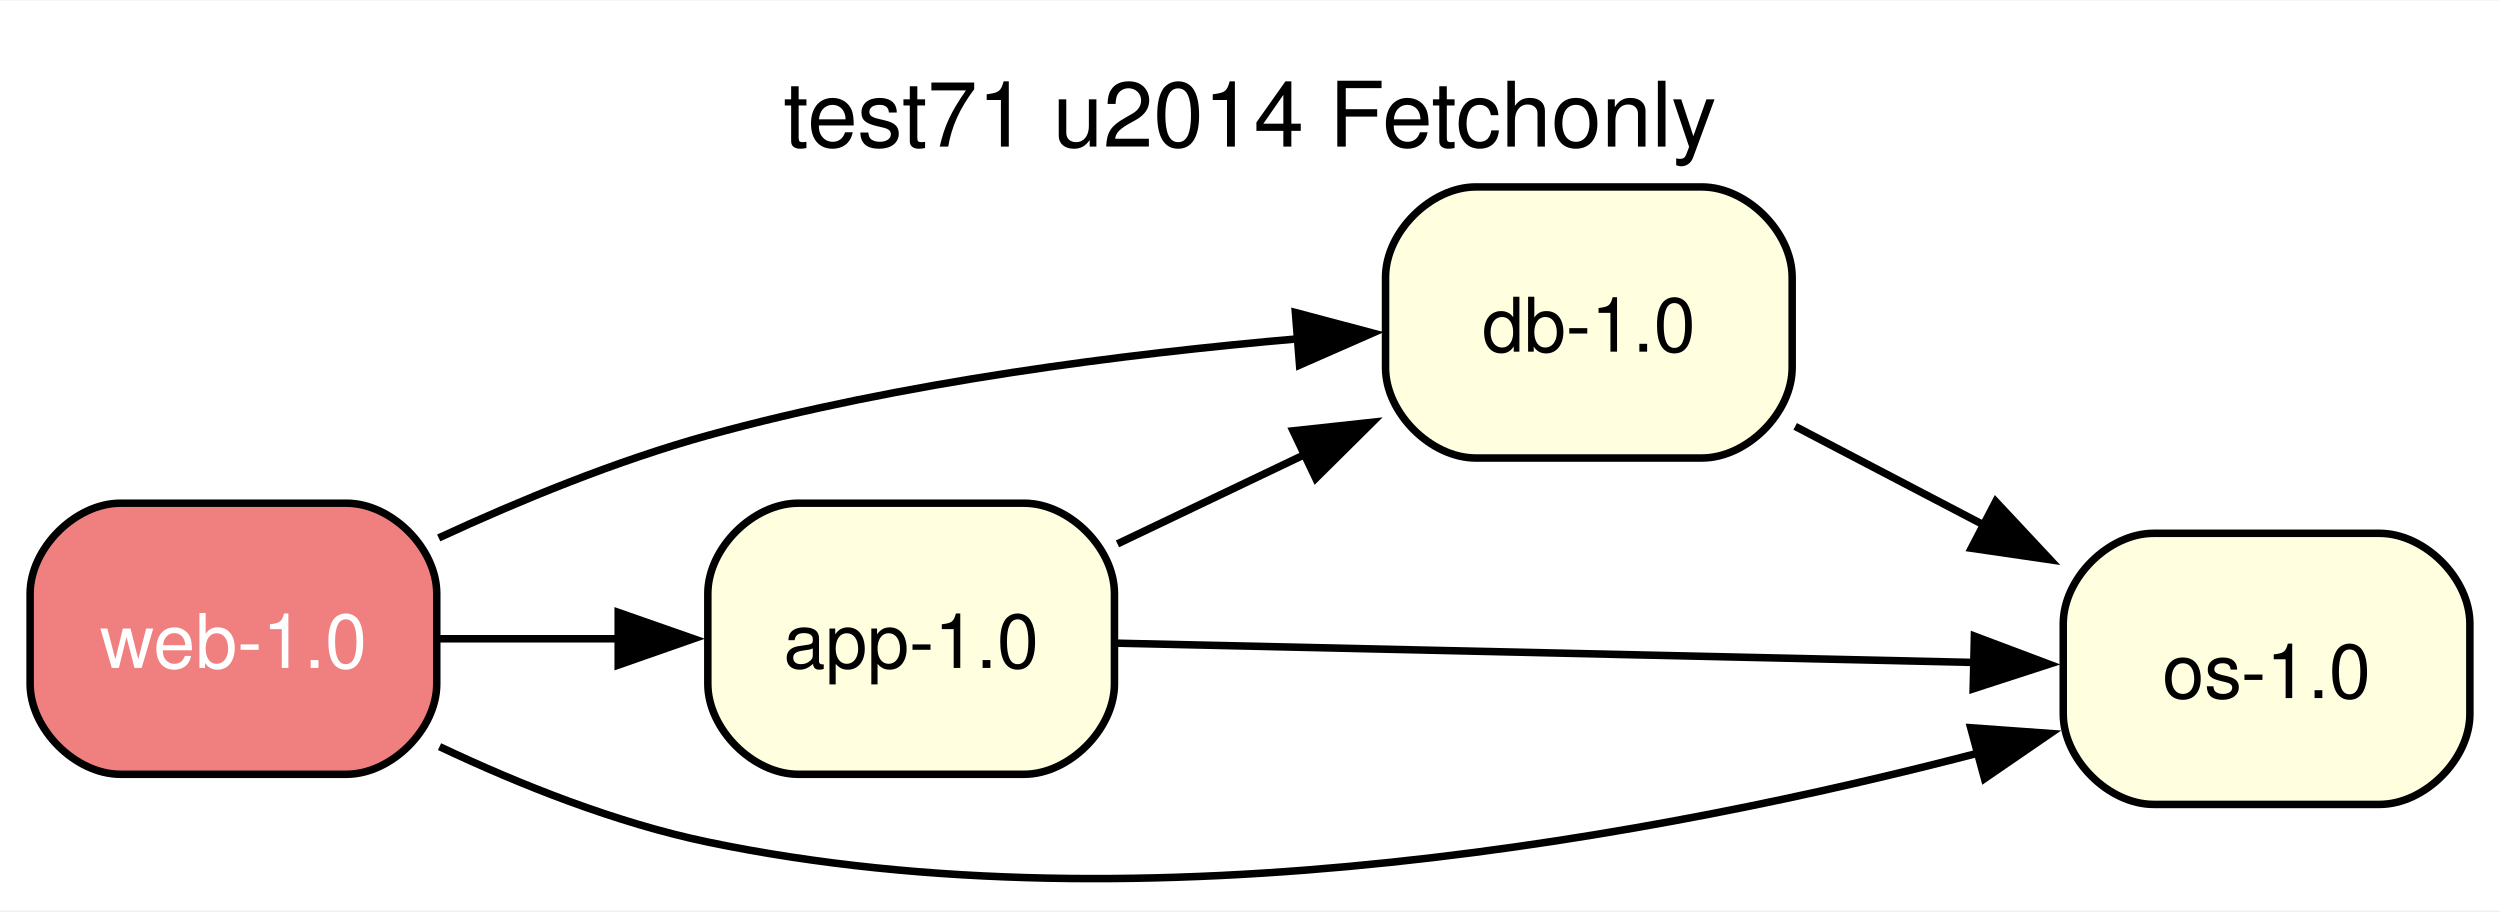
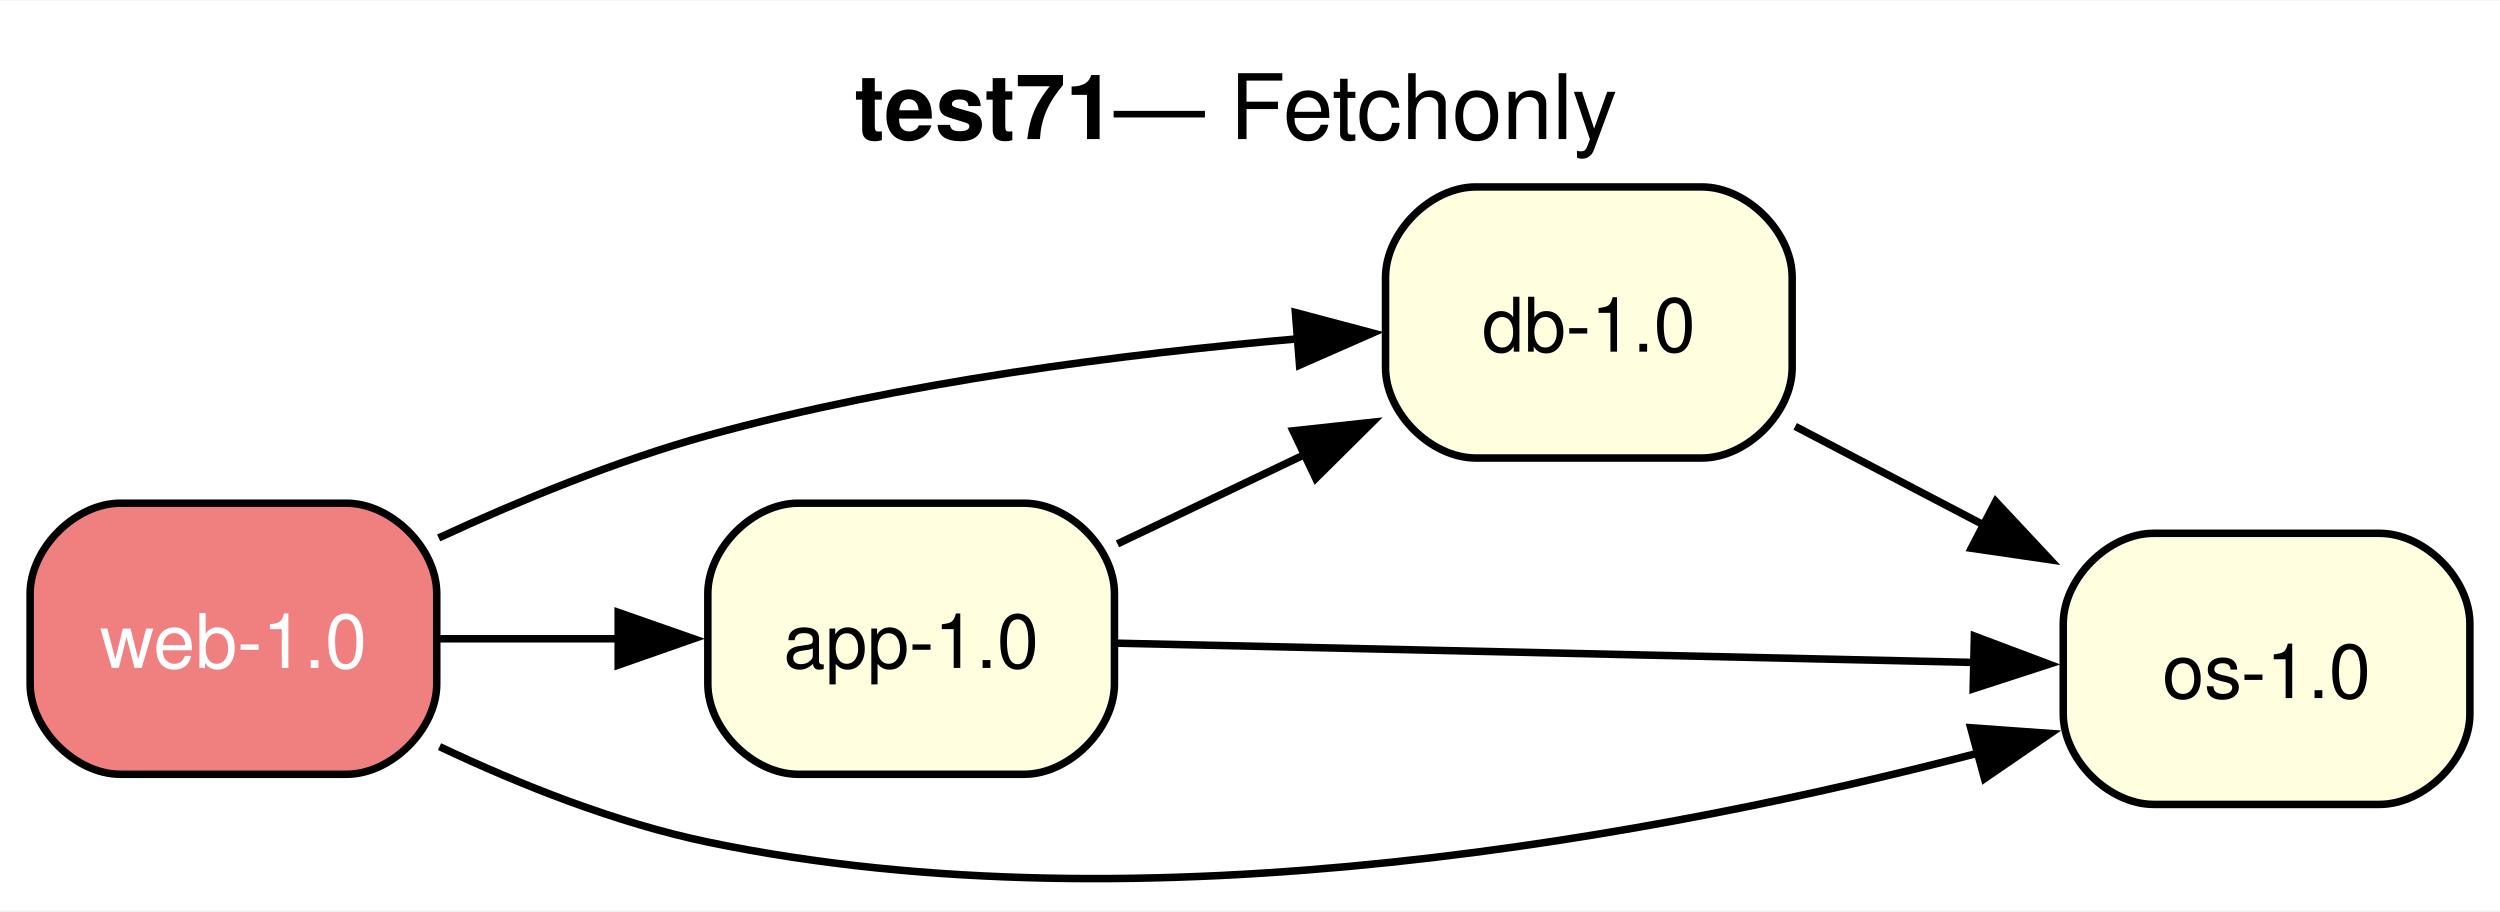
<svg xmlns="http://www.w3.org/2000/svg" width="332pt" height="121pt" viewBox="0.00 0.00 332.00 120.85">
  <g id="graph0" class="graph" transform="scale(1 1) rotate(0) translate(4 116.85)">
    <polygon fill="white" stroke="none" points="-4,4 -4,-116.85 328,-116.85 328,4 -4,4" />
-     <text text-anchor="middle" x="162" y="-97.45" font-family="Helvetica,sans-Serif" font-size="12.00">test71 u2014 Fetchonly</text>
+     <text text-anchor="start" x="109.5" y="-98.45" font-family="Helvetica,sans-Serif" font-weight="bold" font-size="12.00">test71</text>
+     <text text-anchor="start" x="144" y="-98.45" font-family="Helvetica,sans-Serif" font-size="12.00"> — Fetchonly</text>
    <g id="node1" class="node">
+       <path fill="lightcoral" stroke="black" d="M42,-50.1C42,-50.1 12,-50.1 12,-50.1 6,-50.1 0,-44.1 0,-38.1 0,-38.1 0,-26.1 0,-26.1 0,-20.1 6,-14.1 12,-14.1 12,-14.1 42,-14.1 42,-14.1 48,-14.1 54,-20.1 54,-26.1 54,-26.1 54,-38.1 54,-38.1 54,-44.1 48,-50.1 42,-50.1" />
+       <text text-anchor="middle" x="27" y="-28.22" font-family="Helvetica,sans-Serif" font-size="10.00" fill="white">web-1.0</text>
+     </g>
+     <g id="node2" class="node">
      <path fill="lightyellow" stroke="black" d="M132,-50.1C132,-50.1 102,-50.1 102,-50.1 96,-50.1 90,-44.1 90,-38.1 90,-38.1 90,-26.1 90,-26.1 90,-20.1 96,-14.1 102,-14.1 102,-14.1 132,-14.1 132,-14.1 138,-14.1 144,-20.1 144,-26.1 144,-26.1 144,-38.1 144,-38.1 144,-44.1 138,-50.1 132,-50.1" />
      <text text-anchor="middle" x="117" y="-28.22" font-family="Helvetica,sans-Serif" font-size="10.00">app-1.0</text>
    </g>
-     <g id="node2" class="node">
+     <g id="edge1" class="edge">
+       <path fill="none" stroke="black" d="M54.4,-32.1C61.89,-32.1 70.18,-32.1 78.2,-32.1" />
+       <polygon fill="black" stroke="black" points="78.1,-35.6 88.1,-32.1 78.1,-28.6 78.1,-35.6" />
+     </g>
+     <g id="node3" class="node">
      <path fill="lightyellow" stroke="black" d="M222,-92.1C222,-92.1 192,-92.1 192,-92.1 186,-92.1 180,-86.1 180,-80.1 180,-80.1 180,-68.1 180,-68.1 180,-62.1 186,-56.1 192,-56.1 192,-56.1 222,-56.1 222,-56.1 228,-56.1 234,-62.1 234,-68.1 234,-68.1 234,-80.1 234,-80.1 234,-86.1 228,-92.1 222,-92.1" />
      <text text-anchor="middle" x="207" y="-70.22" font-family="Helvetica,sans-Serif" font-size="10.00">db-1.0</text>
    </g>
    <g id="edge2" class="edge">
+       <path fill="none" stroke="black" d="M54.26,-45.49C65.07,-50.49 77.89,-55.75 90,-59.1 115.67,-66.19 145.48,-69.95 168.45,-71.94" />
+       <polygon fill="black" stroke="black" points="168.03,-75.42 178.28,-72.7 168.58,-68.44 168.03,-75.42" />
+     </g>
+     <g id="node4" class="node">
+       <path fill="lightyellow" stroke="black" d="M312,-46.1C312,-46.1 282,-46.1 282,-46.1 276,-46.1 270,-40.1 270,-34.1 270,-34.1 270,-22.1 270,-22.1 270,-16.1 276,-10.1 282,-10.1 282,-10.1 312,-10.1 312,-10.1 318,-10.1 324,-16.1 324,-22.1 324,-22.1 324,-34.1 324,-34.1 324,-40.1 318,-46.1 312,-46.1" />
+       <text text-anchor="middle" x="297" y="-24.22" font-family="Helvetica,sans-Serif" font-size="10.00">os-1.0</text>
+     </g>
+     <g id="edge3" class="edge">
+       <path fill="none" stroke="black" d="M54.37,-17.77C65.09,-12.7 77.82,-7.64 90,-5.1 148.29,7.04 217.27,-6.12 258.79,-16.94" />
+       <polygon fill="black" stroke="black" points="257.71,-20.28 268.28,-19.52 259.54,-13.52 257.71,-20.28" />
+     </g>
+     <g id="edge5" class="edge">
      <path fill="none" stroke="black" d="M144.4,-44.7C152.23,-48.44 160.96,-52.6 169.32,-56.59" />
      <polygon fill="black" stroke="black" points="167.72,-59.71 178.25,-60.85 170.73,-53.39 167.72,-59.71" />
    </g>
-     <g id="node3" class="node">
-       <path fill="lightyellow" stroke="black" d="M312,-46.1C312,-46.1 282,-46.1 282,-46.1 276,-46.1 270,-40.1 270,-34.1 270,-34.1 270,-22.1 270,-22.1 270,-16.1 276,-10.1 282,-10.1 282,-10.1 312,-10.1 312,-10.1 318,-10.1 324,-16.1 324,-22.1 324,-22.1 324,-34.1 324,-34.1 324,-40.1 318,-46.1 312,-46.1" />
-       <text text-anchor="middle" x="297" y="-24.22" font-family="Helvetica,sans-Serif" font-size="10.00">os-1.0</text>
-     </g>
-     <g id="edge1" class="edge">
+     <g id="edge4" class="edge">
      <path fill="none" stroke="black" d="M144.26,-31.51C174.37,-30.83 223.96,-29.72 258.21,-28.95" />
      <polygon fill="black" stroke="black" points="258.2,-32.45 268.11,-28.72 258.04,-25.45 258.2,-32.45" />
    </g>
-     <g id="edge3" class="edge">
+     <g id="edge6" class="edge">
      <path fill="none" stroke="black" d="M234.4,-60.3C242.32,-56.16 251.15,-51.54 259.59,-47.13" />
      <polygon fill="black" stroke="black" points="261.03,-50.33 268.27,-42.59 257.79,-44.12 261.03,-50.33" />
    </g>
-     <g id="node4" class="node">
-       <path fill="lightcoral" stroke="black" d="M42,-50.1C42,-50.1 12,-50.1 12,-50.1 6,-50.1 0,-44.1 0,-38.1 0,-38.1 0,-26.1 0,-26.1 0,-20.1 6,-14.1 12,-14.1 12,-14.1 42,-14.1 42,-14.1 48,-14.1 54,-20.1 54,-26.1 54,-26.1 54,-38.1 54,-38.1 54,-44.1 48,-50.1 42,-50.1" />
-       <text text-anchor="middle" x="27" y="-28.22" font-family="Helvetica,sans-Serif" font-size="10.00" fill="white">web-1.0</text>
-     </g>
-     <g id="edge5" class="edge">
-       <path fill="none" stroke="black" d="M54.4,-32.1C61.89,-32.1 70.18,-32.1 78.2,-32.1" />
-       <polygon fill="black" stroke="black" points="78.1,-35.6 88.1,-32.1 78.1,-28.6 78.1,-35.6" />
-     </g>
-     <g id="edge6" class="edge">
-       <path fill="none" stroke="black" d="M54.26,-45.49C65.07,-50.49 77.89,-55.75 90,-59.1 115.67,-66.19 145.48,-69.95 168.45,-71.94" />
-       <polygon fill="black" stroke="black" points="168.03,-75.42 178.28,-72.7 168.58,-68.44 168.03,-75.42" />
-     </g>
-     <g id="edge4" class="edge">
-       <path fill="none" stroke="black" d="M54.37,-17.77C65.09,-12.7 77.82,-7.64 90,-5.1 148.29,7.04 217.27,-6.12 258.79,-16.94" />
-       <polygon fill="black" stroke="black" points="257.71,-20.28 268.28,-19.52 259.54,-13.52 257.71,-20.28" />
-     </g>
  </g>
</svg>
